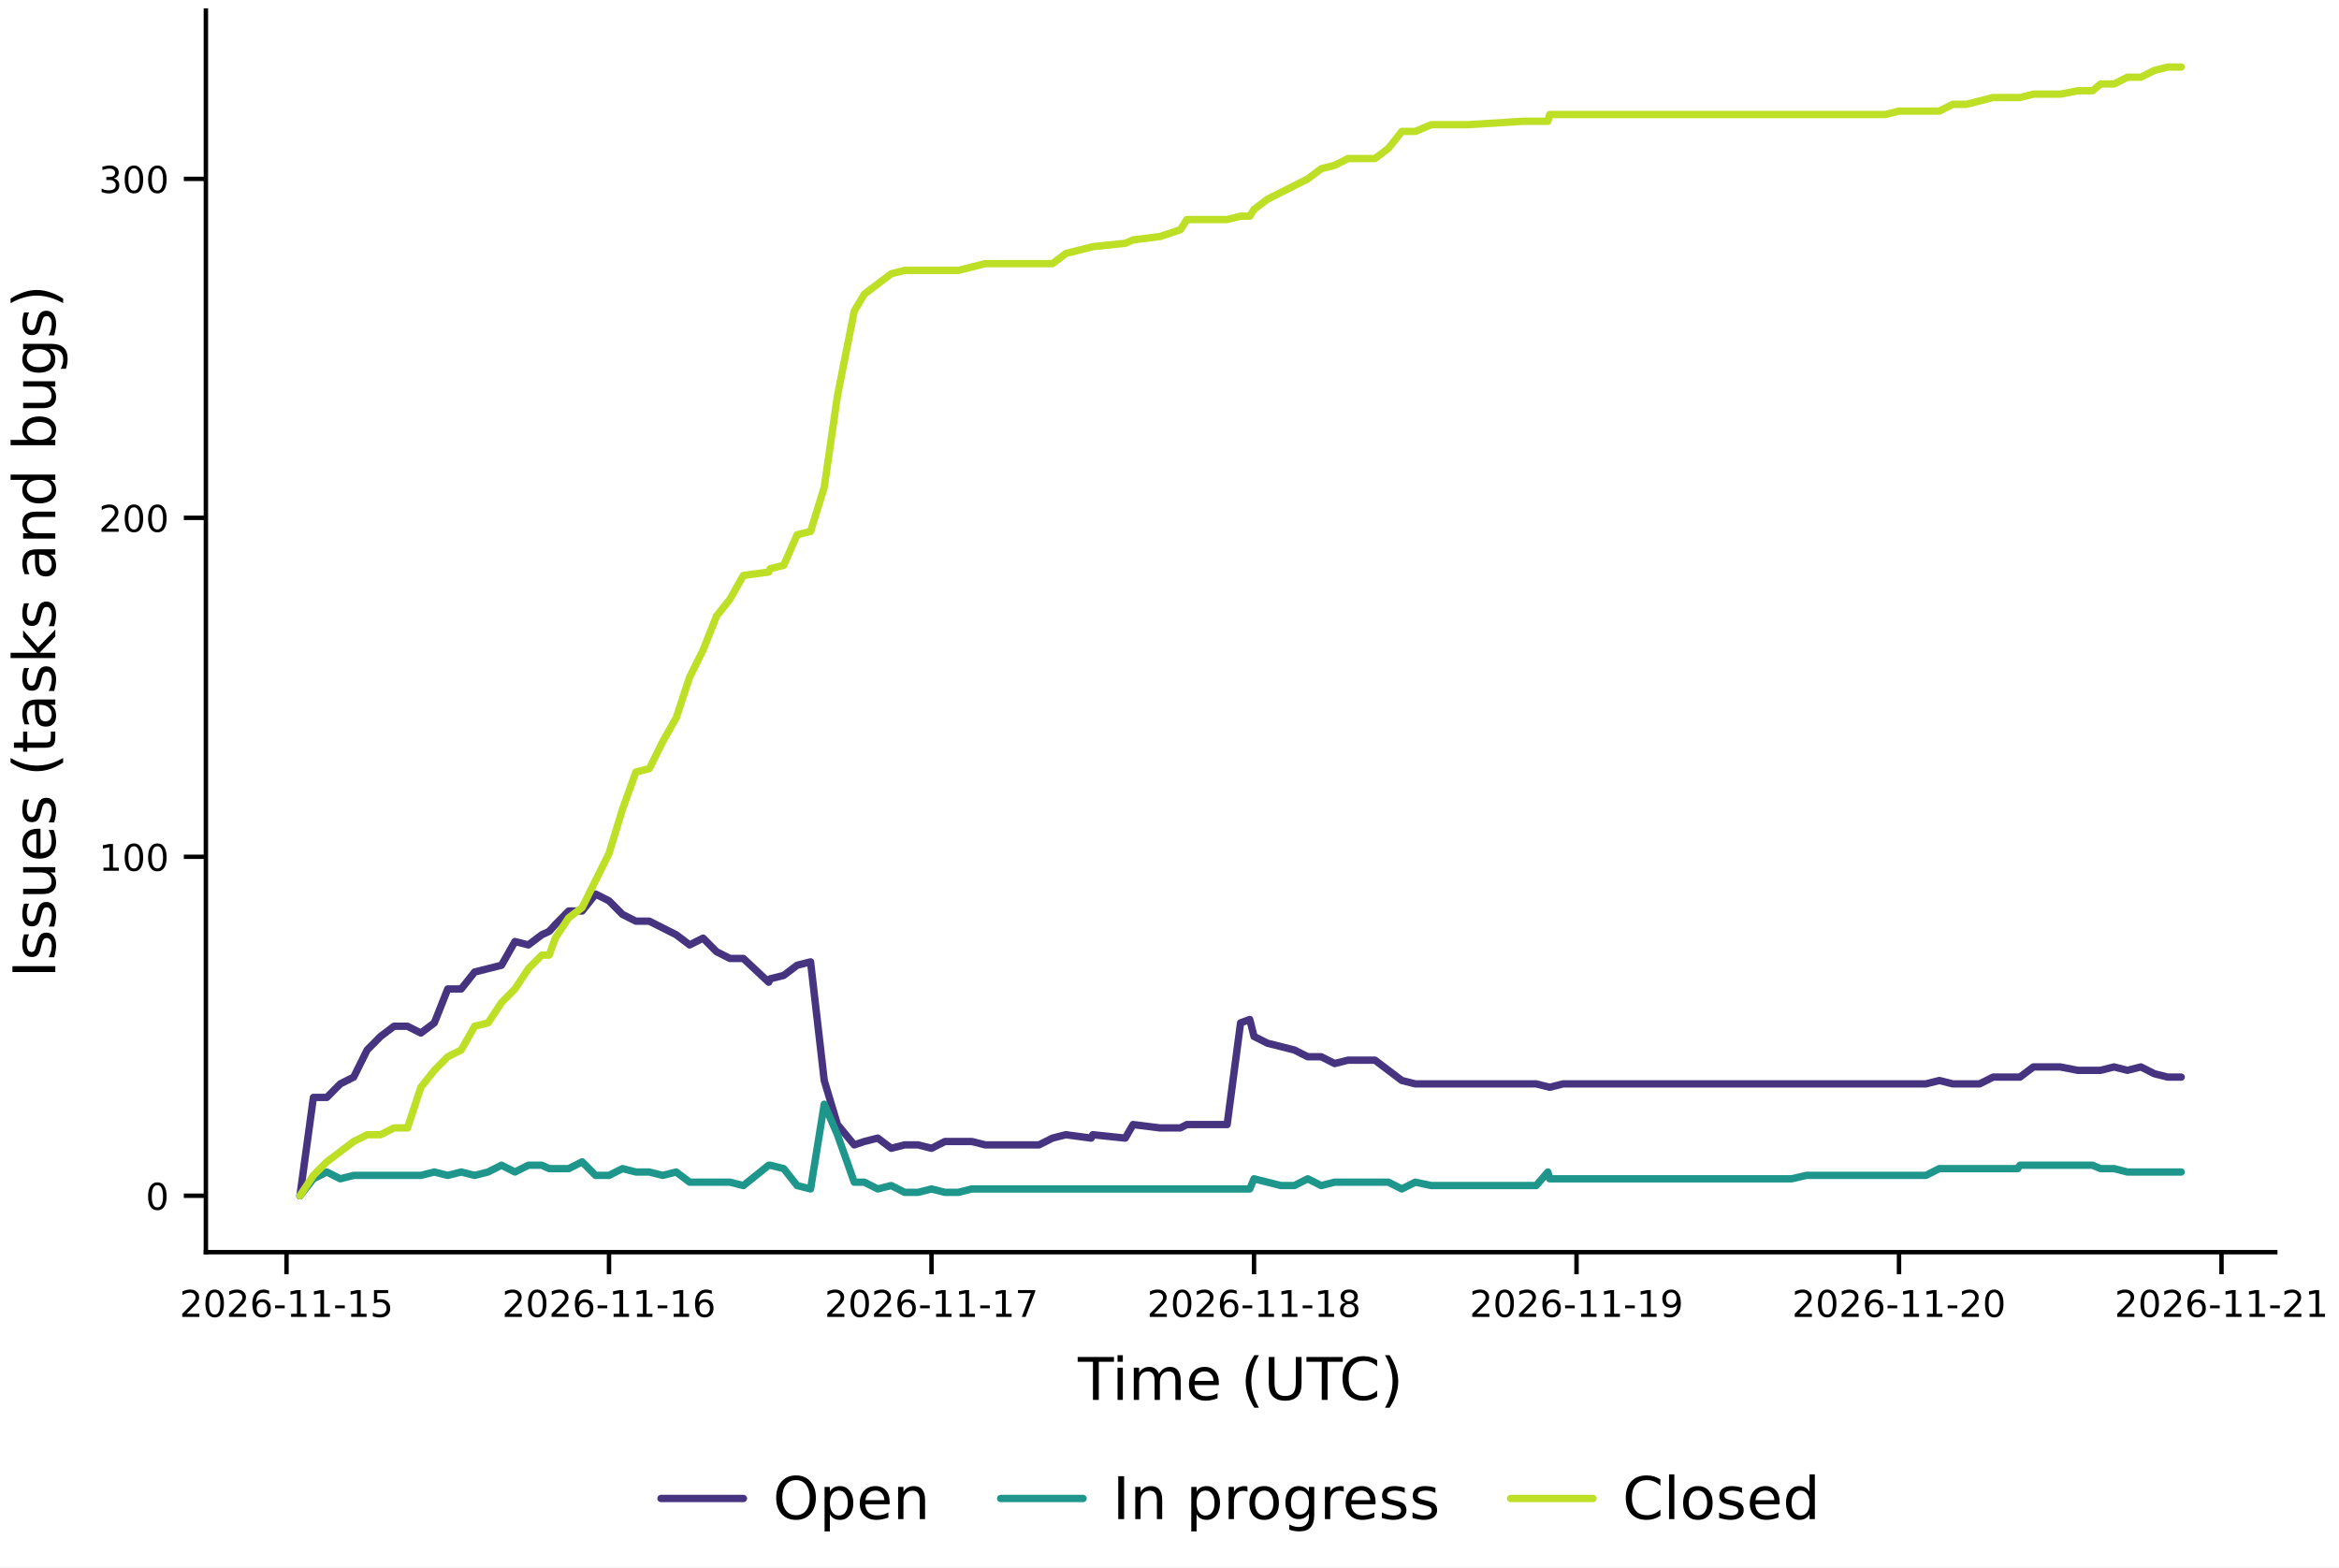
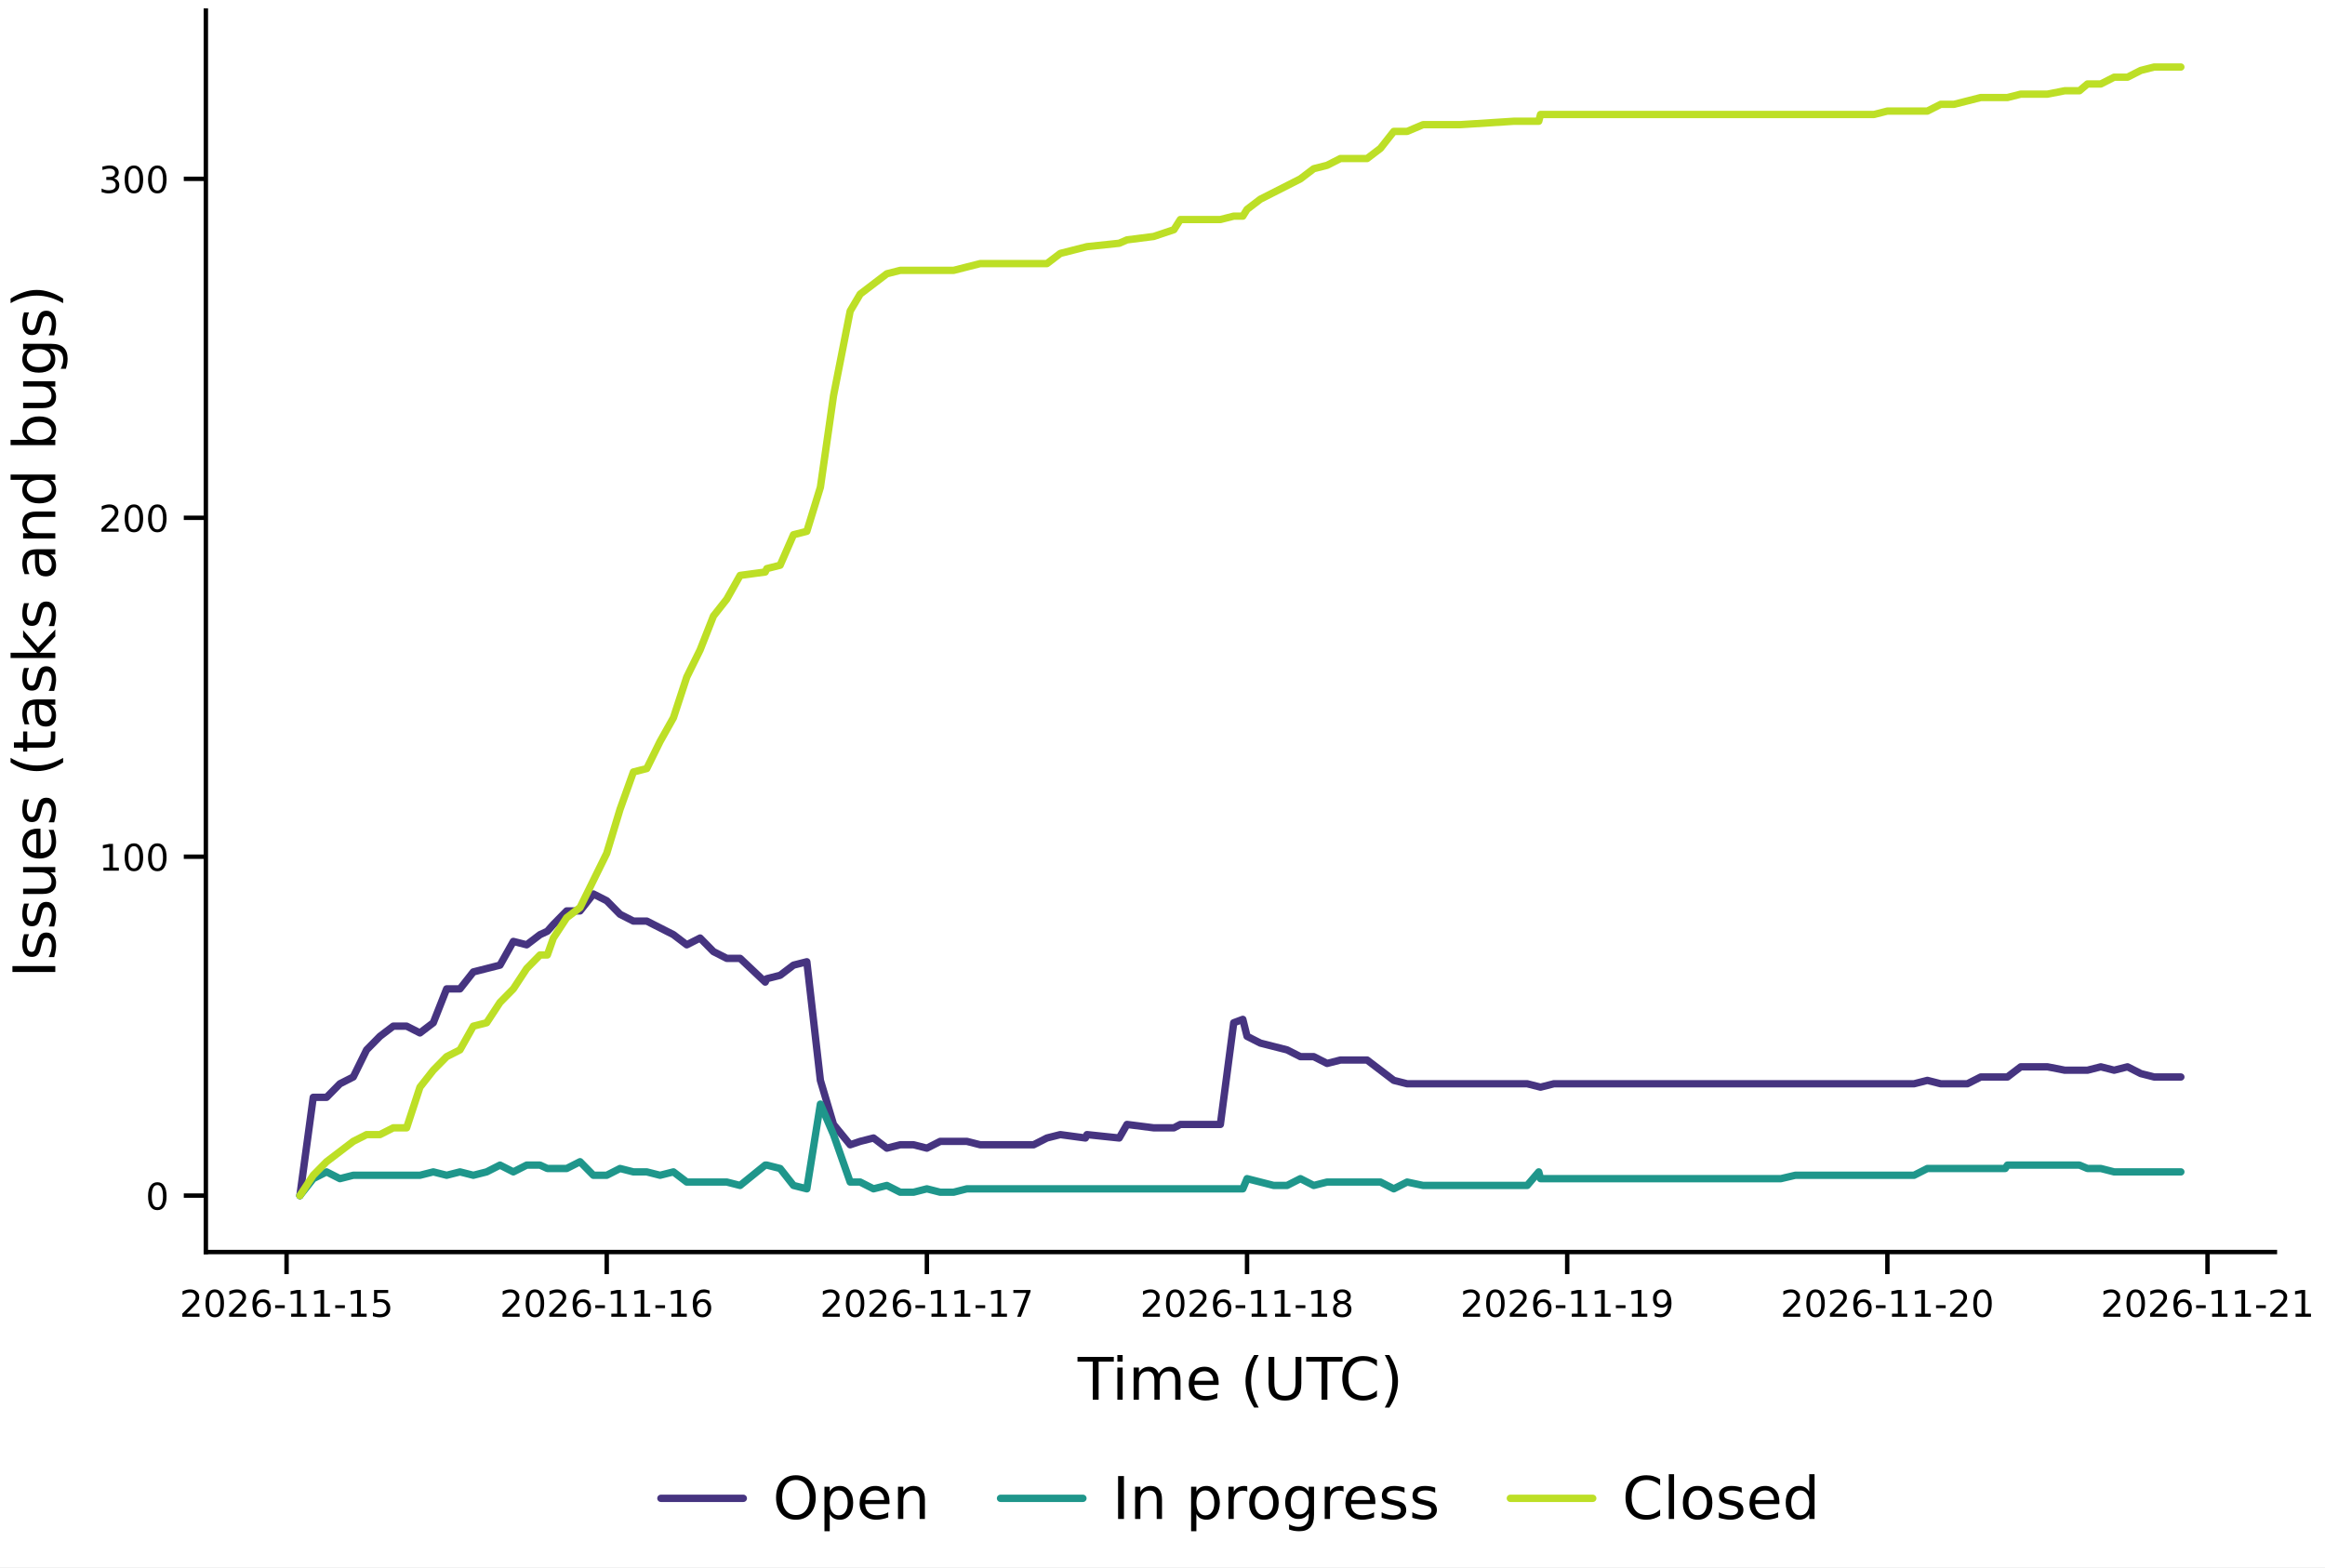
- <svg xmlns="http://www.w3.org/2000/svg" xmlns:xlink="http://www.w3.org/1999/xlink" width="317.919pt" height="213.046pt" viewBox="0 0 317.919 213.046" version="1.1">
+ <svg xmlns="http://www.w3.org/2000/svg" xmlns:xlink="http://www.w3.org/1999/xlink" width="316.067pt" height="213.046pt" viewBox="0 0 316.067 213.046" version="1.1">
  <defs>
    <style type="text/css">*{stroke-linejoin: round; stroke-linecap: butt}</style>
  </defs>
  <g id="figure_1">
    <g id="patch_1">
-       <path d="M 0 213.046  L 317.919 213.046  L 317.919 0  L 0 0  z " style="fill: #ffffff" />
+       <path d="M 0 213.046  L 316.067 213.046  L 316.067 0  L 0 0  z " style="fill: #ffffff" />
    </g>
    <g id="axes_1">
      <g id="patch_2">
        <path d="M 27.984 170.203  L 309.256 170.203  L 309.256 1.44  L 27.984 1.44  z " style="fill: #ffffff" />
      </g>
      <g id="matplotlib.axis_1">
        <g id="xtick_1">
          <g id="line2d_1">
            <defs>
-               <path id="m91e8620ee0" d="M 0 0  L 0 3  " style="stroke: #000000; stroke-width: 0.6" />
+               <path id="m634d756208" d="M 0 0  L 0 3  " style="stroke: #000000; stroke-width: 0.6" />
            </defs>
            <g>
-               <use xlink:href="#m91e8620ee0" x="38.943" y="170.203" style="stroke: #000000; stroke-width: 0.6" />
+               <use xlink:href="#m634d756208" x="38.956" y="170.203" style="stroke: #000000; stroke-width: 0.6" />
            </g>
          </g>
          <g id="text_1">
-             <text style="font-size: 5px; font-family: 'DejaVu Sans', sans-serif; text-anchor: middle" x="38.943" y="179.002" transform="rotate(-0 38.943 179.0017)">2026-11-15</text>
+             <text style="font-size: 5px; font-family: 'DejaVu Sans', sans-serif; text-anchor: middle" x="38.956" y="179.002" transform="rotate(-0 38.95596 179.0017)">2026-11-15</text>
          </g>
        </g>
        <g id="xtick_2">
          <g id="line2d_2">
            <g>
-               <use xlink:href="#m91e8620ee0" x="82.778" y="170.203" style="stroke: #000000; stroke-width: 0.6" />
+               <use xlink:href="#m634d756208" x="82.48" y="170.203" style="stroke: #000000; stroke-width: 0.6" />
            </g>
          </g>
          <g id="text_2">
-             <text style="font-size: 5px; font-family: 'DejaVu Sans', sans-serif; text-anchor: middle" x="82.778" y="179.002" transform="rotate(-0 82.77751 179.0017)">2026-11-16</text>
+             <text style="font-size: 5px; font-family: 'DejaVu Sans', sans-serif; text-anchor: middle" x="82.48" y="179.002" transform="rotate(-0 82.47958 179.0017)">2026-11-16</text>
          </g>
        </g>
        <g id="xtick_3">
          <g id="line2d_3">
            <g>
-               <use xlink:href="#m91e8620ee0" x="126.612" y="170.203" style="stroke: #000000; stroke-width: 0.6" />
+               <use xlink:href="#m634d756208" x="126.003" y="170.203" style="stroke: #000000; stroke-width: 0.6" />
            </g>
          </g>
          <g id="text_3">
-             <text style="font-size: 5px; font-family: 'DejaVu Sans', sans-serif; text-anchor: middle" x="126.612" y="179.002" transform="rotate(-0 126.612 179.0017)">2026-11-17</text>
+             <text style="font-size: 5px; font-family: 'DejaVu Sans', sans-serif; text-anchor: middle" x="126.003" y="179.002" transform="rotate(-0 126.0032 179.0017)">2026-11-17</text>
          </g>
        </g>
        <g id="xtick_4">
          <g id="line2d_4">
            <g>
-               <use xlink:href="#m91e8620ee0" x="170.447" y="170.203" style="stroke: #000000; stroke-width: 0.6" />
+               <use xlink:href="#m634d756208" x="169.527" y="170.203" style="stroke: #000000; stroke-width: 0.6" />
            </g>
          </g>
          <g id="text_4">
-             <text style="font-size: 5px; font-family: 'DejaVu Sans', sans-serif; text-anchor: middle" x="170.447" y="179.002" transform="rotate(-0 170.4465 179.0017)">2026-11-18</text>
+             <text style="font-size: 5px; font-family: 'DejaVu Sans', sans-serif; text-anchor: middle" x="169.527" y="179.002" transform="rotate(-0 169.5268 179.0017)">2026-11-18</text>
          </g>
        </g>
        <g id="xtick_5">
          <g id="line2d_5">
            <g>
-               <use xlink:href="#m91e8620ee0" x="214.281" y="170.203" style="stroke: #000000; stroke-width: 0.6" />
+               <use xlink:href="#m634d756208" x="213.05" y="170.203" style="stroke: #000000; stroke-width: 0.6" />
            </g>
          </g>
          <g id="text_5">
-             <text style="font-size: 5px; font-family: 'DejaVu Sans', sans-serif; text-anchor: middle" x="214.281" y="179.002" transform="rotate(-0 214.281 179.0017)">2026-11-19</text>
+             <text style="font-size: 5px; font-family: 'DejaVu Sans', sans-serif; text-anchor: middle" x="213.05" y="179.002" transform="rotate(-0 213.0505 179.0017)">2026-11-19</text>
          </g>
        </g>
        <g id="xtick_6">
          <g id="line2d_6">
            <g>
-               <use xlink:href="#m91e8620ee0" x="258.116" y="170.203" style="stroke: #000000; stroke-width: 0.6" />
+               <use xlink:href="#m634d756208" x="256.574" y="170.203" style="stroke: #000000; stroke-width: 0.6" />
            </g>
          </g>
          <g id="text_6">
-             <text style="font-size: 5px; font-family: 'DejaVu Sans', sans-serif; text-anchor: middle" x="258.116" y="179.002" transform="rotate(-0 258.1156 179.0017)">2026-11-20</text>
+             <text style="font-size: 5px; font-family: 'DejaVu Sans', sans-serif; text-anchor: middle" x="256.574" y="179.002" transform="rotate(-0 256.5741 179.0017)">2026-11-20</text>
          </g>
        </g>
        <g id="xtick_7">
          <g id="line2d_7">
            <g>
-               <use xlink:href="#m91e8620ee0" x="301.95" y="170.203" style="stroke: #000000; stroke-width: 0.6" />
+               <use xlink:href="#m634d756208" x="300.098" y="170.203" style="stroke: #000000; stroke-width: 0.6" />
            </g>
          </g>
          <g id="text_7">
-             <text style="font-size: 5px; font-family: 'DejaVu Sans', sans-serif; text-anchor: middle" x="301.95" y="179.002" transform="rotate(-0 301.9501 179.0017)">2026-11-21</text>
+             <text style="font-size: 5px; font-family: 'DejaVu Sans', sans-serif; text-anchor: middle" x="300.098" y="179.002" transform="rotate(-0 300.0977 179.0017)">2026-11-21</text>
          </g>
        </g>
        <g id="text_8">
          <text style="font-size: 8px; font-family: 'DejaVu Sans', sans-serif; text-anchor: middle" x="168.62" y="190.282" transform="rotate(-0 168.6201 190.2816)">Time (UTC)</text>
        </g>
      </g>
      <g id="matplotlib.axis_2">
        <g id="ytick_1">
          <g id="line2d_8">
            <defs>
-               <path id="mfc426b1c07" d="M 0 0  L -3 0  " style="stroke: #000000; stroke-width: 0.6" />
+               <path id="mf9efe89ede" d="M 0 0  L -3 0  " style="stroke: #000000; stroke-width: 0.6" />
            </defs>
            <g>
-               <use xlink:href="#mfc426b1c07" x="27.984" y="162.532" style="stroke: #000000; stroke-width: 0.6" />
+               <use xlink:href="#mf9efe89ede" x="27.984" y="162.532" style="stroke: #000000; stroke-width: 0.6" />
            </g>
          </g>
          <g id="text_9">
            <text style="font-size: 5px; font-family: 'DejaVu Sans', sans-serif; text-anchor: end" x="22.984" y="164.431" transform="rotate(-0 22.98438 164.4312)">0</text>
          </g>
        </g>
        <g id="ytick_2">
          <g id="line2d_9">
            <g>
-               <use xlink:href="#mfc426b1c07" x="27.984" y="116.46" style="stroke: #000000; stroke-width: 0.6" />
+               <use xlink:href="#mf9efe89ede" x="27.984" y="116.46" style="stroke: #000000; stroke-width: 0.6" />
            </g>
          </g>
          <g id="text_10">
            <text style="font-size: 5px; font-family: 'DejaVu Sans', sans-serif; text-anchor: end" x="22.984" y="118.359" transform="rotate(-0 22.98438 118.3589)">100</text>
          </g>
        </g>
        <g id="ytick_3">
          <g id="line2d_10">
            <g>
-               <use xlink:href="#mfc426b1c07" x="27.984" y="70.387" style="stroke: #000000; stroke-width: 0.6" />
+               <use xlink:href="#mf9efe89ede" x="27.984" y="70.387" style="stroke: #000000; stroke-width: 0.6" />
            </g>
          </g>
          <g id="text_11">
            <text style="font-size: 5px; font-family: 'DejaVu Sans', sans-serif; text-anchor: end" x="22.984" y="72.287" transform="rotate(-0 22.98438 72.28662)">200</text>
          </g>
        </g>
        <g id="ytick_4">
          <g id="line2d_11">
            <g>
-               <use xlink:href="#mfc426b1c07" x="27.984" y="24.315" style="stroke: #000000; stroke-width: 0.6" />
+               <use xlink:href="#mf9efe89ede" x="27.984" y="24.315" style="stroke: #000000; stroke-width: 0.6" />
            </g>
          </g>
          <g id="text_12">
            <text style="font-size: 5px; font-family: 'DejaVu Sans', sans-serif; text-anchor: end" x="22.984" y="26.214" transform="rotate(-0 22.98438 26.21431)">300</text>
          </g>
        </g>
        <g id="text_13">
          <text style="font-size: 8px; font-family: 'DejaVu Sans', sans-serif; text-anchor: middle" x="7.519" y="85.821" transform="rotate(-90 7.51875 85.82143)">Issues (tasks and bugs)</text>
        </g>
      </g>
      <g id="line2d_12">
-         <path d="M 40.769 162.532  L 42.596 149.171  L 44.422 149.171  L 46.249 147.328  L 48.075 146.407  L 49.902 142.721  L 51.728 140.878  L 53.555 139.496  L 55.381 139.496  L 57.207 140.417  L 59.034 139.035  L 60.86 134.428  L 62.687 134.428  L 64.513 132.124  L 68.166 131.203  L 69.992 127.978  L 71.819 128.438  L 73.645 127.056  L 74.65 126.595  L 75.472 125.674  L 77.298 123.831  L 79.125 123.831  L 80.951 121.527  L 82.778 122.449  L 84.604 124.292  L 86.43 125.213  L 88.257 125.213  L 91.91 127.056  L 93.736 128.438  L 95.563 127.517  L 97.389 129.36  L 99.215 130.281  L 101.042 130.281  L 104.482 133.506  L 104.695 133.046  L 106.521 132.585  L 108.348 131.203  L 110.174 130.742  L 112.031 146.867  L 113.827 152.857  L 116.11 155.621  L 117.48 155.16  L 119.306 154.7  L 121.133 156.082  L 122.959 155.621  L 124.786 155.621  L 126.612 156.082  L 128.438 155.16  L 132.091 155.16  L 133.918 155.621  L 141.224 155.621  L 143.05 154.7  L 144.876 154.239  L 148.316 154.7  L 148.529 154.239  L 152.943 154.7  L 154.009 152.857  L 157.661 153.317  L 160.432 153.317  L 161.314 152.857  L 166.794 152.857  L 168.62 139.035  L 169.868 138.574  L 170.447 140.878  L 172.273 141.799  L 175.926 142.721  L 177.752 143.642  L 179.579 143.642  L 181.405 144.564  L 183.232 144.103  L 186.884 144.103  L 190.537 146.867  L 192.364 147.328  L 208.802 147.328  L 210.628 147.789  L 212.455 147.328  L 261.768 147.328  L 263.595 146.867  L 265.421 147.328  L 269.074 147.328  L 270.901 146.407  L 274.553 146.407  L 276.38 145.024  L 280.033 145.024  L 282.407 145.485  L 285.512 145.485  L 287.339 145.024  L 289.165 145.485  L 290.991 145.024  L 292.818 145.946  L 294.644 146.407  L 296.471 146.407  L 296.471 146.407  " clip-path="url(#p144e70a7af)" style="fill: none; stroke: #463480; stroke-linecap: round" />
+         <path d="M 40.769 162.532  L 42.583 149.171  L 44.396 149.171  L 46.21 147.328  L 48.023 146.407  L 49.837 142.721  L 51.65 140.878  L 53.464 139.496  L 55.277 139.496  L 57.091 140.417  L 58.904 139.035  L 60.718 134.428  L 62.531 134.428  L 64.345 132.124  L 67.972 131.203  L 69.785 127.978  L 71.599 128.438  L 73.412 127.056  L 74.41 126.595  L 75.226 125.674  L 77.039 123.831  L 78.853 123.831  L 80.666 121.527  L 82.48 122.449  L 84.293 124.292  L 86.107 125.213  L 87.92 125.213  L 91.547 127.056  L 93.36 128.438  L 95.174 127.517  L 96.987 129.36  L 98.801 130.281  L 100.614 130.281  L 104.03 133.506  L 104.241 133.046  L 106.055 132.585  L 107.868 131.203  L 109.682 130.742  L 111.526 146.867  L 113.309 152.857  L 115.576 155.621  L 116.936 155.16  L 118.749 154.7  L 120.563 156.082  L 122.376 155.621  L 124.19 155.621  L 126.003 156.082  L 127.817 155.16  L 131.444 155.16  L 133.257 155.621  L 140.511 155.621  L 142.325 154.7  L 144.138 154.239  L 147.553 154.7  L 147.765 154.239  L 152.148 154.7  L 153.205 152.857  L 156.832 153.317  L 159.583 153.317  L 160.459 152.857  L 165.9 152.857  L 167.713 139.035  L 168.953 138.574  L 169.527 140.878  L 171.34 141.799  L 174.967 142.721  L 176.781 143.642  L 178.594 143.642  L 180.408 144.564  L 182.221 144.103  L 185.848 144.103  L 189.475 146.867  L 191.289 147.328  L 207.61 147.328  L 209.423 147.789  L 211.237 147.328  L 260.201 147.328  L 262.015 146.867  L 263.828 147.328  L 267.455 147.328  L 269.268 146.407  L 272.895 146.407  L 274.709 145.024  L 278.336 145.024  L 280.693 145.485  L 283.776 145.485  L 285.59 145.024  L 287.403 145.485  L 289.217 145.024  L 291.03 145.946  L 292.844 146.407  L 296.471 146.407  L 296.471 146.407  " clip-path="url(#p07276cc42f)" style="fill: none; stroke: #463480; stroke-linecap: round" />
      </g>
      <g id="line2d_13">
-         <path d="M 40.769 162.532  L 42.596 160.228  L 44.422 159.307  L 46.249 160.228  L 48.075 159.767  L 57.207 159.767  L 59.034 159.307  L 60.86 159.767  L 62.687 159.307  L 64.513 159.767  L 66.34 159.307  L 68.166 158.385  L 69.992 159.307  L 71.819 158.385  L 73.645 158.385  L 74.65 158.846  L 77.298 158.846  L 79.125 157.925  L 80.951 159.767  L 82.778 159.767  L 84.604 158.846  L 86.43 159.307  L 88.257 159.307  L 90.083 159.767  L 91.91 159.307  L 93.736 160.689  L 99.215 160.689  L 101.042 161.15  L 104.482 158.385  L 104.695 158.385  L 106.521 158.846  L 108.348 161.15  L 110.174 161.61  L 112.031 150.092  L 113.827 154.239  L 116.11 160.689  L 117.48 160.689  L 119.306 161.61  L 121.133 161.15  L 122.959 162.071  L 124.786 162.071  L 126.612 161.61  L 128.438 162.071  L 130.265 162.071  L 132.091 161.61  L 169.868 161.61  L 170.447 160.228  L 174.099 161.15  L 175.926 161.15  L 177.752 160.228  L 179.579 161.15  L 181.405 160.689  L 188.711 160.689  L 190.537 161.61  L 192.364 160.689  L 194.556 161.15  L 208.802 161.15  L 210.385 159.307  L 210.628 160.228  L 243.534 160.228  L 245.513 159.767  L 261.768 159.767  L 263.595 158.846  L 274.249 158.846  L 274.553 158.385  L 284.416 158.385  L 285.512 158.846  L 287.339 158.846  L 289.165 159.307  L 296.471 159.307  L 296.471 159.307  " clip-path="url(#p144e70a7af)" style="fill: none; stroke: #1f968b; stroke-linecap: round" />
+         <path d="M 40.769 162.532  L 42.583 160.228  L 44.396 159.307  L 46.21 160.228  L 48.023 159.767  L 57.091 159.767  L 58.904 159.307  L 60.718 159.767  L 62.531 159.307  L 64.345 159.767  L 66.158 159.307  L 67.972 158.385  L 69.785 159.307  L 71.599 158.385  L 73.412 158.385  L 74.41 158.846  L 77.039 158.846  L 78.853 157.925  L 80.666 159.767  L 82.48 159.767  L 84.293 158.846  L 86.107 159.307  L 87.92 159.307  L 89.734 159.767  L 91.547 159.307  L 93.36 160.689  L 98.801 160.689  L 100.614 161.15  L 104.03 158.385  L 104.241 158.385  L 106.055 158.846  L 107.868 161.15  L 109.682 161.61  L 111.526 150.092  L 113.309 154.239  L 115.576 160.689  L 116.936 160.689  L 118.749 161.61  L 120.563 161.15  L 122.376 162.071  L 124.19 162.071  L 126.003 161.61  L 127.817 162.071  L 129.63 162.071  L 131.444 161.61  L 168.953 161.61  L 169.527 160.228  L 173.154 161.15  L 174.967 161.15  L 176.781 160.228  L 178.594 161.15  L 180.408 160.689  L 187.662 160.689  L 189.475 161.61  L 191.289 160.689  L 193.465 161.15  L 207.61 161.15  L 209.182 159.307  L 209.423 160.228  L 242.096 160.228  L 244.061 159.767  L 260.201 159.767  L 262.015 158.846  L 272.593 158.846  L 272.895 158.385  L 282.688 158.385  L 283.776 158.846  L 285.59 158.846  L 287.403 159.307  L 296.471 159.307  L 296.471 159.307  " clip-path="url(#p07276cc42f)" style="fill: none; stroke: #1f968b; stroke-linecap: round" />
      </g>
      <g id="line2d_14">
-         <path d="M 40.769 162.532  L 42.596 159.767  L 44.422 157.925  L 48.075 155.16  L 49.902 154.239  L 51.728 154.239  L 53.555 153.317  L 55.381 153.317  L 57.207 147.789  L 59.034 145.485  L 60.86 143.642  L 62.687 142.721  L 64.513 139.496  L 66.34 139.035  L 68.166 136.271  L 69.992 134.428  L 71.819 131.663  L 73.645 129.82  L 74.65 129.82  L 75.472 127.517  L 77.298 124.753  L 79.125 123.37  L 82.778 115.999  L 84.604 110.009  L 86.43 104.941  L 88.257 104.481  L 90.083 100.795  L 91.91 97.57  L 93.736 92.041  L 95.563 88.355  L 97.389 83.748  L 99.215 81.445  L 101.042 78.22  L 104.482 77.759  L 104.695 77.298  L 106.521 76.837  L 108.348 72.691  L 110.174 72.23  L 112.031 66.241  L 113.827 53.801  L 116.11 42.283  L 117.48 39.979  L 121.133 37.215  L 122.959 36.754  L 130.265 36.754  L 133.918 35.833  L 143.05 35.833  L 144.876 34.451  L 148.529 33.529  L 152.943 33.069  L 154.009 32.608  L 157.661 32.147  L 160.432 31.226  L 161.314 29.844  L 166.794 29.844  L 168.62 29.383  L 169.868 29.383  L 170.447 28.461  L 172.273 27.079  L 177.752 24.315  L 179.579 22.933  L 181.405 22.472  L 183.232 21.551  L 186.884 21.551  L 188.711 20.168  L 190.537 17.865  L 192.364 17.865  L 194.556 16.943  L 199.67 16.943  L 206.975 16.483  L 210.385 16.483  L 210.628 15.561  L 256.289 15.561  L 258.116 15.1  L 263.595 15.1  L 265.421 14.179  L 267.248 14.179  L 270.901 13.258  L 274.553 13.258  L 276.38 12.797  L 280.033 12.797  L 282.407 12.336  L 284.416 12.336  L 285.512 11.415  L 287.339 11.415  L 289.165 10.493  L 290.991 10.493  L 292.818 9.572  L 294.644 9.111  L 296.471 9.111  L 296.471 9.111  " clip-path="url(#p144e70a7af)" style="fill: none; stroke: #bddf26; stroke-linecap: round" />
+         <path d="M 40.769 162.532  L 42.583 159.767  L 44.396 157.925  L 48.023 155.16  L 49.837 154.239  L 51.65 154.239  L 53.464 153.317  L 55.277 153.317  L 57.091 147.789  L 58.904 145.485  L 60.718 143.642  L 62.531 142.721  L 64.345 139.496  L 66.158 139.035  L 67.972 136.271  L 69.785 134.428  L 71.599 131.663  L 73.412 129.82  L 74.41 129.82  L 75.226 127.517  L 77.039 124.753  L 78.853 123.37  L 82.48 115.999  L 84.293 110.009  L 86.107 104.941  L 87.92 104.481  L 89.734 100.795  L 91.547 97.57  L 93.36 92.041  L 95.174 88.355  L 96.987 83.748  L 98.801 81.445  L 100.614 78.22  L 104.03 77.759  L 104.241 77.298  L 106.055 76.837  L 107.868 72.691  L 109.682 72.23  L 111.526 66.241  L 113.309 53.801  L 115.576 42.283  L 116.936 39.979  L 120.563 37.215  L 122.376 36.754  L 129.63 36.754  L 133.257 35.833  L 142.325 35.833  L 144.138 34.451  L 147.765 33.529  L 152.148 33.069  L 153.205 32.608  L 156.832 32.147  L 159.583 31.226  L 160.459 29.844  L 165.9 29.844  L 167.713 29.383  L 168.953 29.383  L 169.527 28.461  L 171.34 27.079  L 176.781 24.315  L 178.594 22.933  L 180.408 22.472  L 182.221 21.551  L 185.848 21.551  L 187.662 20.168  L 189.475 17.865  L 191.289 17.865  L 193.465 16.943  L 198.543 16.943  L 205.797 16.483  L 209.182 16.483  L 209.423 15.561  L 254.761 15.561  L 256.574 15.1  L 262.015 15.1  L 263.828 14.179  L 265.642 14.179  L 269.268 13.258  L 272.895 13.258  L 274.709 12.797  L 278.336 12.797  L 280.693 12.336  L 282.688 12.336  L 283.776 11.415  L 285.59 11.415  L 287.403 10.493  L 289.217 10.493  L 291.03 9.572  L 292.844 9.111  L 296.471 9.111  L 296.471 9.111  " clip-path="url(#p07276cc42f)" style="fill: none; stroke: #bddf26; stroke-linecap: round" />
      </g>
      <g id="patch_3">
        <path d="M 27.984 170.203  L 27.984 1.44  " style="fill: none; stroke: #000000; stroke-width: 0.6; stroke-linejoin: miter; stroke-linecap: square" />
      </g>
      <g id="patch_4">
        <path d="M 27.984 170.203  L 309.256 170.203  " style="fill: none; stroke: #000000; stroke-width: 0.6; stroke-linejoin: miter; stroke-linecap: square" />
      </g>
      <g id="legend_1">
        <g id="line2d_15">
          <path d="M 89.846 203.684  L 95.446 203.684  L 101.046 203.684  " style="fill: none; stroke: #463480; stroke-linecap: round" />
        </g>
        <g id="text_14">
          <text style="font-size: 8px; font-family: 'DejaVu Sans', sans-serif; text-anchor: start" x="105.046" y="206.484" transform="rotate(-0 105.0457 206.4837)">Open</text>
        </g>
        <g id="line2d_16">
          <path d="M 136.014 203.684  L 141.614 203.684  L 147.214 203.684  " style="fill: none; stroke: #1f968b; stroke-linecap: round" />
        </g>
        <g id="text_15">
          <text style="font-size: 8px; font-family: 'DejaVu Sans', sans-serif; text-anchor: start" x="151.214" y="206.484" transform="rotate(-0 151.2145 206.4837)">In progress</text>
        </g>
        <g id="line2d_17">
          <path d="M 205.322 203.684  L 210.922 203.684  L 216.522 203.684  " style="fill: none; stroke: #bddf26; stroke-linecap: round" />
        </g>
        <g id="text_16">
          <text style="font-size: 8px; font-family: 'DejaVu Sans', sans-serif; text-anchor: start" x="220.522" y="206.484" transform="rotate(-0 220.522 206.4837)">Closed</text>
        </g>
      </g>
    </g>
  </g>
  <defs>
-     <clipPath id="p144e70a7af">
+     <clipPath id="p07276cc42f">
      <rect x="27.984" y="1.44" width="281.271" height="168.763" />
    </clipPath>
  </defs>
</svg>
